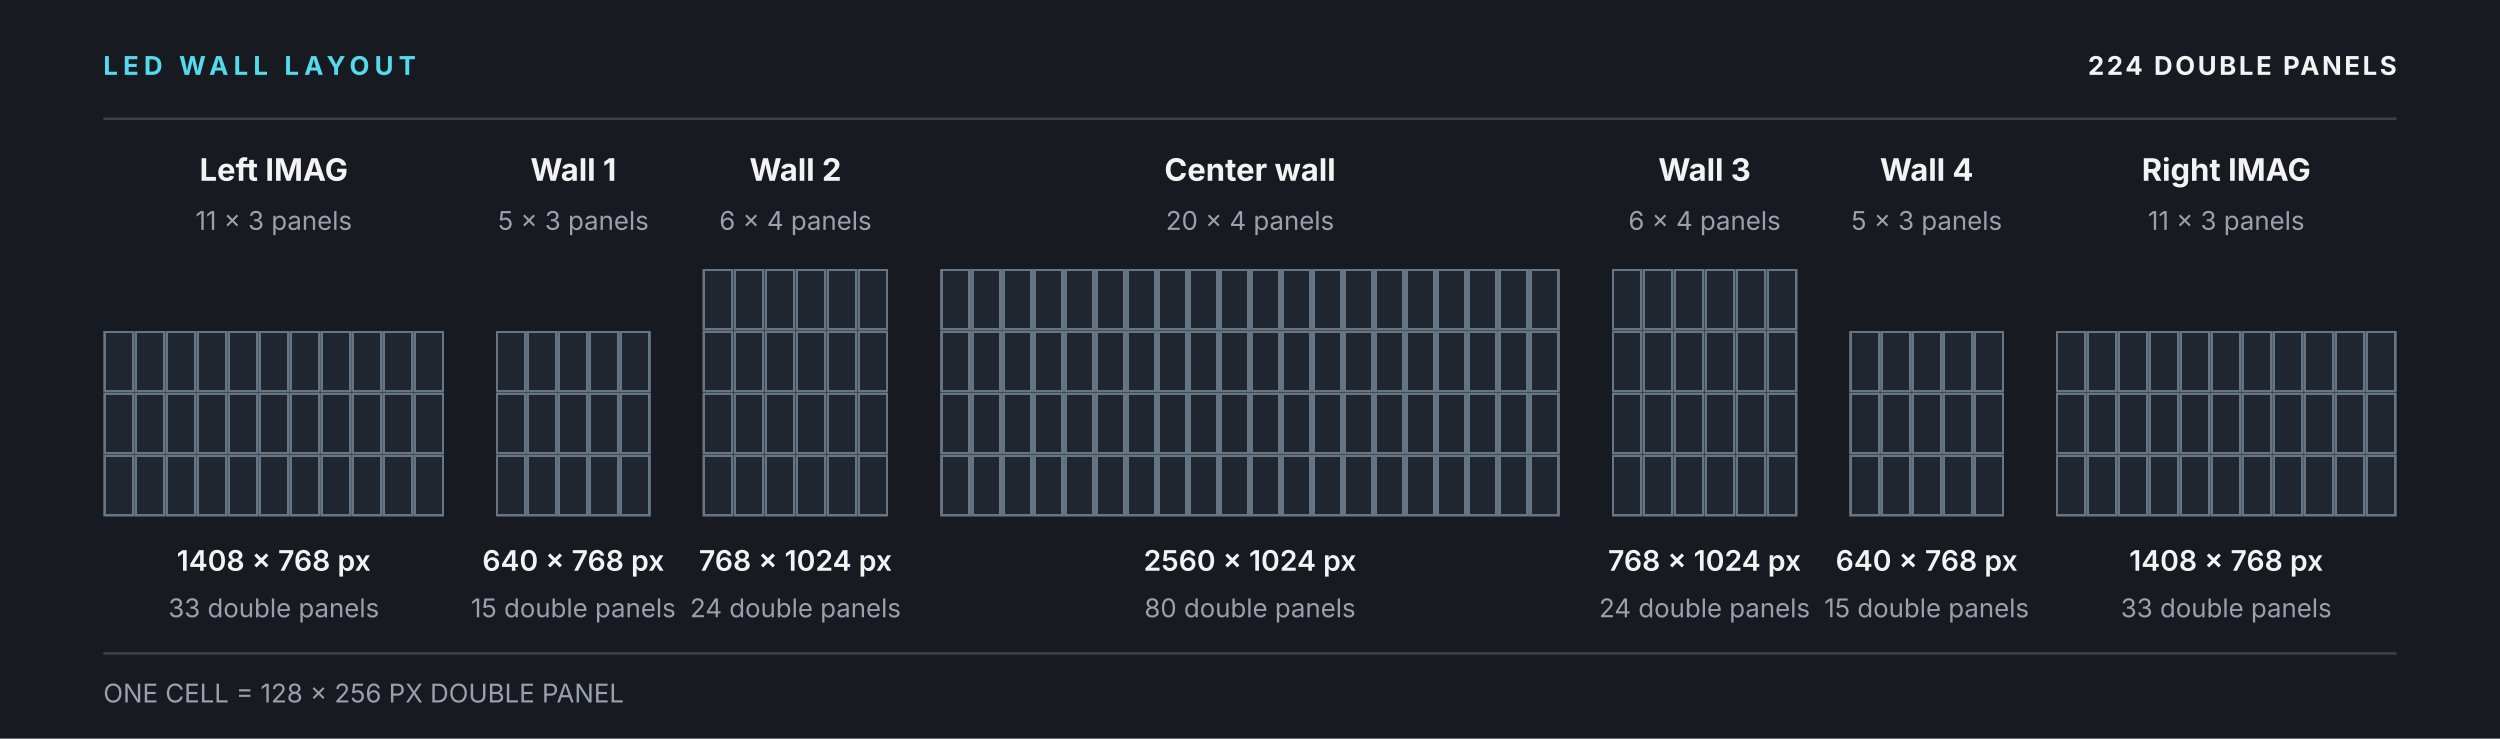
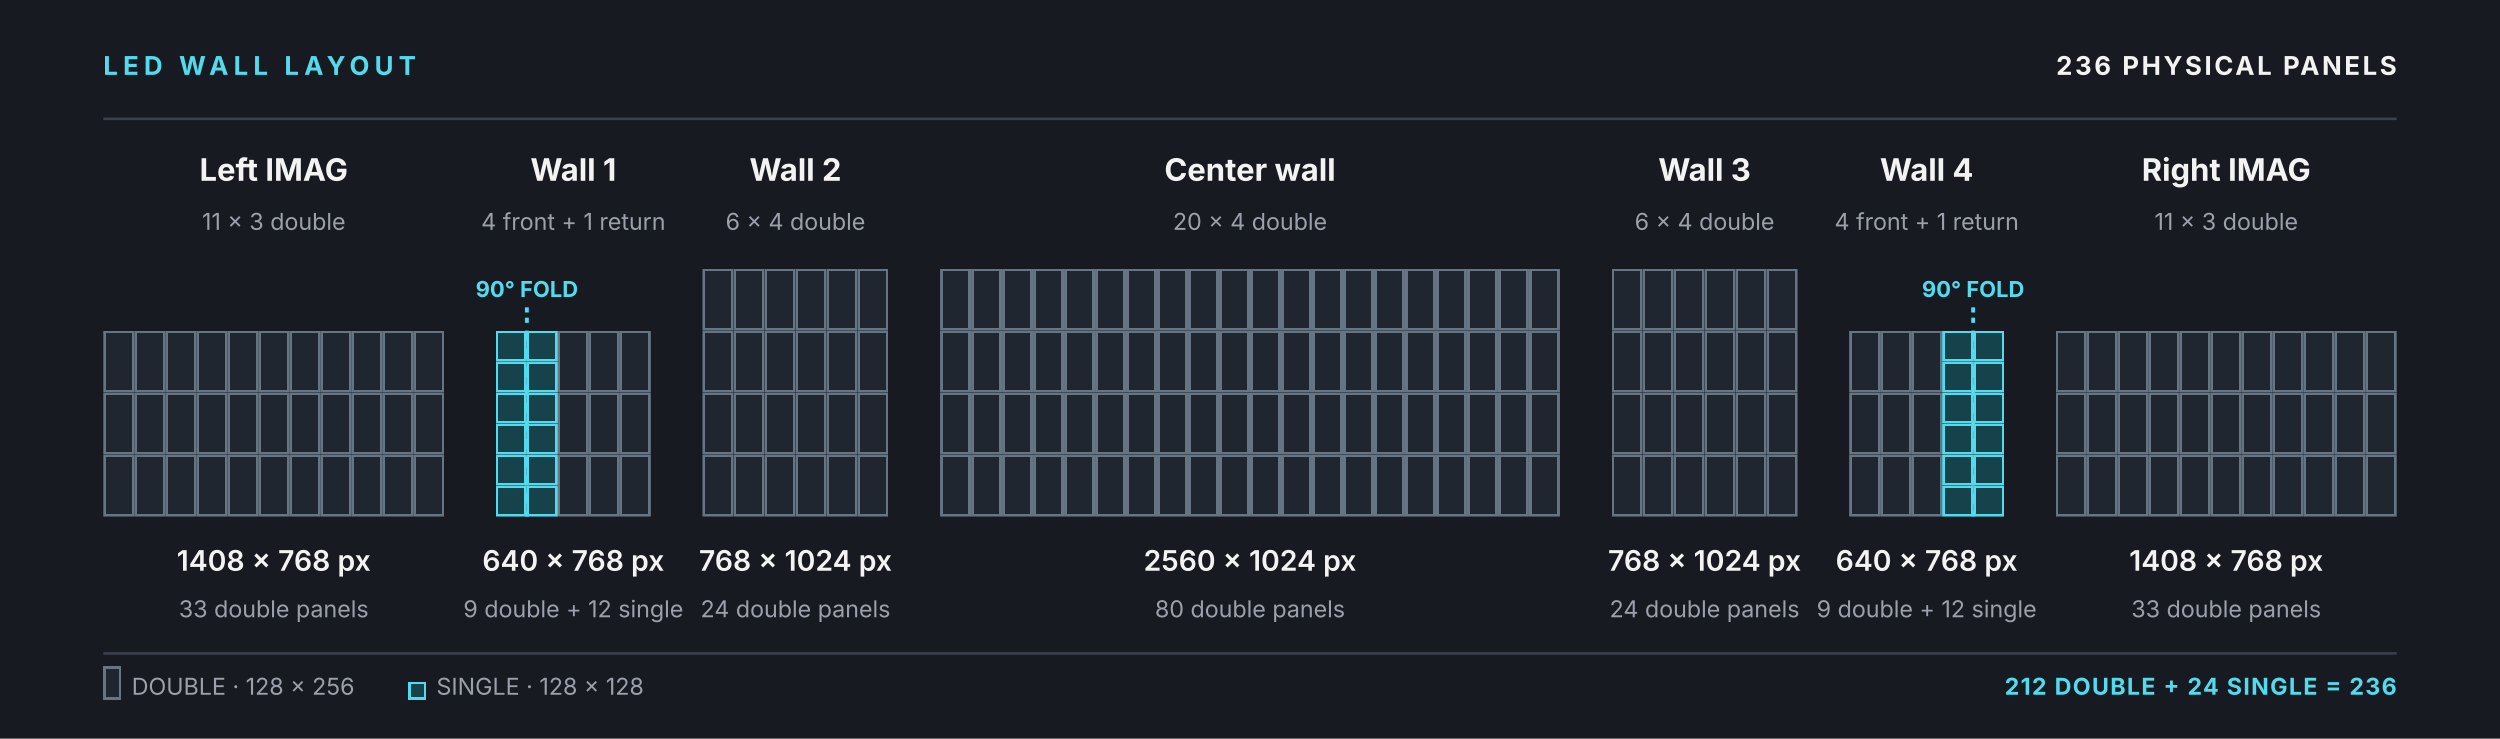
<svg xmlns="http://www.w3.org/2000/svg" width="968" height="286" viewBox="0 0 968 286" role="img" aria-labelledby="title description">
  <rect width="968" height="286" fill="#171a21" />
  <g font-family="system-ui, -apple-system, BlinkMacSystemFont, 'Segoe UI', sans-serif">
    <text x="40" y="29" fill="#53daec" font-size="10" font-weight="700" letter-spacing="2">LED WALL LAYOUT</text>
-     <text x="928" y="29" fill="#f3f3f3" font-size="10" font-weight="700" letter-spacing="1" text-anchor="end">224 DOUBLE PANELS</text>
+     <text x="928" y="29" fill="#f3f3f3" font-size="10" font-weight="700" letter-spacing="1" text-anchor="end">236 PHYSICAL PANELS</text>
    <path d="M40 46H928" fill="none" stroke="#3a404d" />
  </g>
  <defs>
    <symbol id="double-panel" viewBox="0 0 12 24">
      <rect x="0.5" y="0.5" width="11" height="23" fill="#202630" stroke="#667584" stroke-width="1" shape-rendering="crispEdges" />
    </symbol>
+     <symbol id="single-panel" viewBox="0 0 12 12">
+       <rect x="0.5" y="0.5" width="11" height="11" fill="#16434b" stroke="#53daec" stroke-width="1" shape-rendering="crispEdges" />
+     </symbol>
  </defs>
-   <g aria-label="Left IMAG, 11 columns by 3 rows, 1408 × 768 px, 33 double panels">
+   <g aria-label="Left IMAG, 11 columns by 3 rows, 1408 × 768 px, 33 double panels.">
    <text x="106" y="70" fill="#f3f3f3" font-family="system-ui, -apple-system, BlinkMacSystemFont, 'Segoe UI', sans-serif" font-size="12" font-weight="700" text-anchor="middle">Left IMAG</text>
-     <text x="106" y="89" fill="#9aa0ac" font-family="system-ui, -apple-system, BlinkMacSystemFont, 'Segoe UI', sans-serif" font-size="10" text-anchor="middle">11 × 3 panels</text>
+     <text x="106" y="89" fill="#9aa0ac" font-family="system-ui, -apple-system, BlinkMacSystemFont, 'Segoe UI', sans-serif" font-size="9" text-anchor="middle">11 × 3 double</text>
    <use href="#double-panel" x="40" y="128" width="12" height="24" />
+     <use href="#double-panel" x="40" y="152" width="12" height="24" />
+     <use href="#double-panel" x="40" y="176" width="12" height="24" />
    <use href="#double-panel" x="52" y="128" width="12" height="24" />
+     <use href="#double-panel" x="52" y="152" width="12" height="24" />
+     <use href="#double-panel" x="52" y="176" width="12" height="24" />
    <use href="#double-panel" x="64" y="128" width="12" height="24" />
+     <use href="#double-panel" x="64" y="152" width="12" height="24" />
+     <use href="#double-panel" x="64" y="176" width="12" height="24" />
    <use href="#double-panel" x="76" y="128" width="12" height="24" />
+     <use href="#double-panel" x="76" y="152" width="12" height="24" />
+     <use href="#double-panel" x="76" y="176" width="12" height="24" />
    <use href="#double-panel" x="88" y="128" width="12" height="24" />
+     <use href="#double-panel" x="88" y="152" width="12" height="24" />
+     <use href="#double-panel" x="88" y="176" width="12" height="24" />
    <use href="#double-panel" x="100" y="128" width="12" height="24" />
+     <use href="#double-panel" x="100" y="152" width="12" height="24" />
+     <use href="#double-panel" x="100" y="176" width="12" height="24" />
    <use href="#double-panel" x="112" y="128" width="12" height="24" />
+     <use href="#double-panel" x="112" y="152" width="12" height="24" />
+     <use href="#double-panel" x="112" y="176" width="12" height="24" />
    <use href="#double-panel" x="124" y="128" width="12" height="24" />
+     <use href="#double-panel" x="124" y="152" width="12" height="24" />
+     <use href="#double-panel" x="124" y="176" width="12" height="24" />
    <use href="#double-panel" x="136" y="128" width="12" height="24" />
+     <use href="#double-panel" x="136" y="152" width="12" height="24" />
+     <use href="#double-panel" x="136" y="176" width="12" height="24" />
    <use href="#double-panel" x="148" y="128" width="12" height="24" />
+     <use href="#double-panel" x="148" y="152" width="12" height="24" />
+     <use href="#double-panel" x="148" y="176" width="12" height="24" />
    <use href="#double-panel" x="160" y="128" width="12" height="24" />
-     <use href="#double-panel" x="40" y="152" width="12" height="24" />
-     <use href="#double-panel" x="52" y="152" width="12" height="24" />
-     <use href="#double-panel" x="64" y="152" width="12" height="24" />
-     <use href="#double-panel" x="76" y="152" width="12" height="24" />
-     <use href="#double-panel" x="88" y="152" width="12" height="24" />
-     <use href="#double-panel" x="100" y="152" width="12" height="24" />
-     <use href="#double-panel" x="112" y="152" width="12" height="24" />
-     <use href="#double-panel" x="124" y="152" width="12" height="24" />
-     <use href="#double-panel" x="136" y="152" width="12" height="24" />
-     <use href="#double-panel" x="148" y="152" width="12" height="24" />
    <use href="#double-panel" x="160" y="152" width="12" height="24" />
-     <use href="#double-panel" x="40" y="176" width="12" height="24" />
-     <use href="#double-panel" x="52" y="176" width="12" height="24" />
-     <use href="#double-panel" x="64" y="176" width="12" height="24" />
-     <use href="#double-panel" x="76" y="176" width="12" height="24" />
-     <use href="#double-panel" x="88" y="176" width="12" height="24" />
-     <use href="#double-panel" x="100" y="176" width="12" height="24" />
-     <use href="#double-panel" x="112" y="176" width="12" height="24" />
-     <use href="#double-panel" x="124" y="176" width="12" height="24" />
-     <use href="#double-panel" x="136" y="176" width="12" height="24" />
-     <use href="#double-panel" x="148" y="176" width="12" height="24" />
    <use href="#double-panel" x="160" y="176" width="12" height="24" />
    <text x="106" y="221" fill="#f3f3f3" font-family="system-ui, -apple-system, BlinkMacSystemFont, 'Segoe UI', sans-serif" font-size="11" font-weight="600" text-anchor="middle">1408 × 768 px</text>
-     <text x="106" y="239" fill="#9aa0ac" font-family="system-ui, -apple-system, BlinkMacSystemFont, 'Segoe UI', sans-serif" font-size="10" text-anchor="middle">33 double panels</text>
-   </g>
-   <g aria-label="Wall 1, 5 columns by 3 rows, 640 × 768 px, 15 double panels">
+     <text x="106" y="239" fill="#9aa0ac" font-family="system-ui, -apple-system, BlinkMacSystemFont, 'Segoe UI', sans-serif" font-size="9" text-anchor="middle">33 double panels</text>
+   </g>
+   <g aria-label="Wall 1, five columns, nine double panels and twelve single panels. Left 90 degree return in column 1; fold between columns 1 and 2.">
    <text x="222" y="70" fill="#f3f3f3" font-family="system-ui, -apple-system, BlinkMacSystemFont, 'Segoe UI', sans-serif" font-size="12" font-weight="700" text-anchor="middle">Wall 1</text>
-     <text x="222" y="89" fill="#9aa0ac" font-family="system-ui, -apple-system, BlinkMacSystemFont, 'Segoe UI', sans-serif" font-size="10" text-anchor="middle">5 × 3 panels</text>
-     <use href="#double-panel" x="192" y="128" width="12" height="24" />
-     <use href="#double-panel" x="204" y="128" width="12" height="24" />
+     <text x="222" y="89" fill="#9aa0ac" font-family="system-ui, -apple-system, BlinkMacSystemFont, 'Segoe UI', sans-serif" font-size="9" text-anchor="middle">4 front + 1 return</text>
+     <text x="204" y="115" fill="#53daec" font-family="system-ui, -apple-system, BlinkMacSystemFont, 'Segoe UI', sans-serif" font-size="8.5" font-weight="700" text-anchor="middle">90° FOLD</text>
+     <path d="M204 119V127" fill="none" stroke="#53daec" stroke-width="1.5" stroke-dasharray="2 2" />
+     <use href="#single-panel" x="192" y="128" width="12" height="12" />
+     <use href="#single-panel" x="192" y="140" width="12" height="12" />
+     <use href="#single-panel" x="192" y="152" width="12" height="12" />
+     <use href="#single-panel" x="192" y="164" width="12" height="12" />
+     <use href="#single-panel" x="192" y="176" width="12" height="12" />
+     <use href="#single-panel" x="192" y="188" width="12" height="12" />
+     <use href="#single-panel" x="204" y="128" width="12" height="12" />
+     <use href="#single-panel" x="204" y="140" width="12" height="12" />
+     <use href="#single-panel" x="204" y="152" width="12" height="12" />
+     <use href="#single-panel" x="204" y="164" width="12" height="12" />
+     <use href="#single-panel" x="204" y="176" width="12" height="12" />
+     <use href="#single-panel" x="204" y="188" width="12" height="12" />
    <use href="#double-panel" x="216" y="128" width="12" height="24" />
+     <use href="#double-panel" x="216" y="152" width="12" height="24" />
+     <use href="#double-panel" x="216" y="176" width="12" height="24" />
    <use href="#double-panel" x="228" y="128" width="12" height="24" />
+     <use href="#double-panel" x="228" y="152" width="12" height="24" />
+     <use href="#double-panel" x="228" y="176" width="12" height="24" />
    <use href="#double-panel" x="240" y="128" width="12" height="24" />
-     <use href="#double-panel" x="192" y="152" width="12" height="24" />
-     <use href="#double-panel" x="204" y="152" width="12" height="24" />
-     <use href="#double-panel" x="216" y="152" width="12" height="24" />
-     <use href="#double-panel" x="228" y="152" width="12" height="24" />
    <use href="#double-panel" x="240" y="152" width="12" height="24" />
-     <use href="#double-panel" x="192" y="176" width="12" height="24" />
-     <use href="#double-panel" x="204" y="176" width="12" height="24" />
-     <use href="#double-panel" x="216" y="176" width="12" height="24" />
-     <use href="#double-panel" x="228" y="176" width="12" height="24" />
    <use href="#double-panel" x="240" y="176" width="12" height="24" />
+     <path d="M204 128V200" fill="none" stroke="#53daec" stroke-width="1.5" stroke-dasharray="4 3" />
    <text x="222" y="221" fill="#f3f3f3" font-family="system-ui, -apple-system, BlinkMacSystemFont, 'Segoe UI', sans-serif" font-size="11" font-weight="600" text-anchor="middle">640 × 768 px</text>
-     <text x="222" y="239" fill="#9aa0ac" font-family="system-ui, -apple-system, BlinkMacSystemFont, 'Segoe UI', sans-serif" font-size="10" text-anchor="middle">15 double panels</text>
-   </g>
-   <g aria-label="Wall 2, 6 columns by 4 rows, 768 × 1024 px, 24 double panels">
+     <text x="222" y="239" fill="#9aa0ac" font-family="system-ui, -apple-system, BlinkMacSystemFont, 'Segoe UI', sans-serif" font-size="9" text-anchor="middle">9 double + 12 single</text>
+   </g>
+   <g aria-label="Wall 2, 6 columns by 4 rows, 768 × 1024 px, 24 double panels.">
    <text x="308" y="70" fill="#f3f3f3" font-family="system-ui, -apple-system, BlinkMacSystemFont, 'Segoe UI', sans-serif" font-size="12" font-weight="700" text-anchor="middle">Wall 2</text>
-     <text x="308" y="89" fill="#9aa0ac" font-family="system-ui, -apple-system, BlinkMacSystemFont, 'Segoe UI', sans-serif" font-size="10" text-anchor="middle">6 × 4 panels</text>
+     <text x="308" y="89" fill="#9aa0ac" font-family="system-ui, -apple-system, BlinkMacSystemFont, 'Segoe UI', sans-serif" font-size="9" text-anchor="middle">6 × 4 double</text>
    <use href="#double-panel" x="272" y="104" width="12" height="24" />
+     <use href="#double-panel" x="272" y="128" width="12" height="24" />
+     <use href="#double-panel" x="272" y="152" width="12" height="24" />
+     <use href="#double-panel" x="272" y="176" width="12" height="24" />
    <use href="#double-panel" x="284" y="104" width="12" height="24" />
+     <use href="#double-panel" x="284" y="128" width="12" height="24" />
+     <use href="#double-panel" x="284" y="152" width="12" height="24" />
+     <use href="#double-panel" x="284" y="176" width="12" height="24" />
    <use href="#double-panel" x="296" y="104" width="12" height="24" />
+     <use href="#double-panel" x="296" y="128" width="12" height="24" />
+     <use href="#double-panel" x="296" y="152" width="12" height="24" />
+     <use href="#double-panel" x="296" y="176" width="12" height="24" />
    <use href="#double-panel" x="308" y="104" width="12" height="24" />
+     <use href="#double-panel" x="308" y="128" width="12" height="24" />
+     <use href="#double-panel" x="308" y="152" width="12" height="24" />
+     <use href="#double-panel" x="308" y="176" width="12" height="24" />
    <use href="#double-panel" x="320" y="104" width="12" height="24" />
+     <use href="#double-panel" x="320" y="128" width="12" height="24" />
+     <use href="#double-panel" x="320" y="152" width="12" height="24" />
+     <use href="#double-panel" x="320" y="176" width="12" height="24" />
    <use href="#double-panel" x="332" y="104" width="12" height="24" />
-     <use href="#double-panel" x="272" y="128" width="12" height="24" />
-     <use href="#double-panel" x="284" y="128" width="12" height="24" />
-     <use href="#double-panel" x="296" y="128" width="12" height="24" />
-     <use href="#double-panel" x="308" y="128" width="12" height="24" />
-     <use href="#double-panel" x="320" y="128" width="12" height="24" />
    <use href="#double-panel" x="332" y="128" width="12" height="24" />
-     <use href="#double-panel" x="272" y="152" width="12" height="24" />
-     <use href="#double-panel" x="284" y="152" width="12" height="24" />
-     <use href="#double-panel" x="296" y="152" width="12" height="24" />
-     <use href="#double-panel" x="308" y="152" width="12" height="24" />
-     <use href="#double-panel" x="320" y="152" width="12" height="24" />
    <use href="#double-panel" x="332" y="152" width="12" height="24" />
-     <use href="#double-panel" x="272" y="176" width="12" height="24" />
-     <use href="#double-panel" x="284" y="176" width="12" height="24" />
-     <use href="#double-panel" x="296" y="176" width="12" height="24" />
-     <use href="#double-panel" x="308" y="176" width="12" height="24" />
-     <use href="#double-panel" x="320" y="176" width="12" height="24" />
    <use href="#double-panel" x="332" y="176" width="12" height="24" />
    <text x="308" y="221" fill="#f3f3f3" font-family="system-ui, -apple-system, BlinkMacSystemFont, 'Segoe UI', sans-serif" font-size="11" font-weight="600" text-anchor="middle">768 × 1024 px</text>
-     <text x="308" y="239" fill="#9aa0ac" font-family="system-ui, -apple-system, BlinkMacSystemFont, 'Segoe UI', sans-serif" font-size="10" text-anchor="middle">24 double panels</text>
-   </g>
-   <g aria-label="Center wall, 20 columns by 4 rows, 2560 × 1024 px, 80 double panels">
+     <text x="308" y="239" fill="#9aa0ac" font-family="system-ui, -apple-system, BlinkMacSystemFont, 'Segoe UI', sans-serif" font-size="9" text-anchor="middle">24 double panels</text>
+   </g>
+   <g aria-label="Center wall, 20 columns by 4 rows, 2560 × 1024 px, 80 double panels.">
    <text x="484" y="70" fill="#f3f3f3" font-family="system-ui, -apple-system, BlinkMacSystemFont, 'Segoe UI', sans-serif" font-size="12" font-weight="700" text-anchor="middle">Center wall</text>
-     <text x="484" y="89" fill="#9aa0ac" font-family="system-ui, -apple-system, BlinkMacSystemFont, 'Segoe UI', sans-serif" font-size="10" text-anchor="middle">20 × 4 panels</text>
+     <text x="484" y="89" fill="#9aa0ac" font-family="system-ui, -apple-system, BlinkMacSystemFont, 'Segoe UI', sans-serif" font-size="9" text-anchor="middle">20 × 4 double</text>
    <use href="#double-panel" x="364" y="104" width="12" height="24" />
+     <use href="#double-panel" x="364" y="128" width="12" height="24" />
+     <use href="#double-panel" x="364" y="152" width="12" height="24" />
+     <use href="#double-panel" x="364" y="176" width="12" height="24" />
    <use href="#double-panel" x="376" y="104" width="12" height="24" />
+     <use href="#double-panel" x="376" y="128" width="12" height="24" />
+     <use href="#double-panel" x="376" y="152" width="12" height="24" />
+     <use href="#double-panel" x="376" y="176" width="12" height="24" />
    <use href="#double-panel" x="388" y="104" width="12" height="24" />
+     <use href="#double-panel" x="388" y="128" width="12" height="24" />
+     <use href="#double-panel" x="388" y="152" width="12" height="24" />
+     <use href="#double-panel" x="388" y="176" width="12" height="24" />
    <use href="#double-panel" x="400" y="104" width="12" height="24" />
+     <use href="#double-panel" x="400" y="128" width="12" height="24" />
+     <use href="#double-panel" x="400" y="152" width="12" height="24" />
+     <use href="#double-panel" x="400" y="176" width="12" height="24" />
    <use href="#double-panel" x="412" y="104" width="12" height="24" />
+     <use href="#double-panel" x="412" y="128" width="12" height="24" />
+     <use href="#double-panel" x="412" y="152" width="12" height="24" />
+     <use href="#double-panel" x="412" y="176" width="12" height="24" />
    <use href="#double-panel" x="424" y="104" width="12" height="24" />
+     <use href="#double-panel" x="424" y="128" width="12" height="24" />
+     <use href="#double-panel" x="424" y="152" width="12" height="24" />
+     <use href="#double-panel" x="424" y="176" width="12" height="24" />
    <use href="#double-panel" x="436" y="104" width="12" height="24" />
+     <use href="#double-panel" x="436" y="128" width="12" height="24" />
+     <use href="#double-panel" x="436" y="152" width="12" height="24" />
+     <use href="#double-panel" x="436" y="176" width="12" height="24" />
    <use href="#double-panel" x="448" y="104" width="12" height="24" />
+     <use href="#double-panel" x="448" y="128" width="12" height="24" />
+     <use href="#double-panel" x="448" y="152" width="12" height="24" />
+     <use href="#double-panel" x="448" y="176" width="12" height="24" />
    <use href="#double-panel" x="460" y="104" width="12" height="24" />
+     <use href="#double-panel" x="460" y="128" width="12" height="24" />
+     <use href="#double-panel" x="460" y="152" width="12" height="24" />
+     <use href="#double-panel" x="460" y="176" width="12" height="24" />
    <use href="#double-panel" x="472" y="104" width="12" height="24" />
+     <use href="#double-panel" x="472" y="128" width="12" height="24" />
+     <use href="#double-panel" x="472" y="152" width="12" height="24" />
+     <use href="#double-panel" x="472" y="176" width="12" height="24" />
    <use href="#double-panel" x="484" y="104" width="12" height="24" />
+     <use href="#double-panel" x="484" y="128" width="12" height="24" />
+     <use href="#double-panel" x="484" y="152" width="12" height="24" />
+     <use href="#double-panel" x="484" y="176" width="12" height="24" />
    <use href="#double-panel" x="496" y="104" width="12" height="24" />
+     <use href="#double-panel" x="496" y="128" width="12" height="24" />
+     <use href="#double-panel" x="496" y="152" width="12" height="24" />
+     <use href="#double-panel" x="496" y="176" width="12" height="24" />
    <use href="#double-panel" x="508" y="104" width="12" height="24" />
+     <use href="#double-panel" x="508" y="128" width="12" height="24" />
+     <use href="#double-panel" x="508" y="152" width="12" height="24" />
+     <use href="#double-panel" x="508" y="176" width="12" height="24" />
    <use href="#double-panel" x="520" y="104" width="12" height="24" />
+     <use href="#double-panel" x="520" y="128" width="12" height="24" />
+     <use href="#double-panel" x="520" y="152" width="12" height="24" />
+     <use href="#double-panel" x="520" y="176" width="12" height="24" />
    <use href="#double-panel" x="532" y="104" width="12" height="24" />
+     <use href="#double-panel" x="532" y="128" width="12" height="24" />
+     <use href="#double-panel" x="532" y="152" width="12" height="24" />
+     <use href="#double-panel" x="532" y="176" width="12" height="24" />
    <use href="#double-panel" x="544" y="104" width="12" height="24" />
+     <use href="#double-panel" x="544" y="128" width="12" height="24" />
+     <use href="#double-panel" x="544" y="152" width="12" height="24" />
+     <use href="#double-panel" x="544" y="176" width="12" height="24" />
    <use href="#double-panel" x="556" y="104" width="12" height="24" />
+     <use href="#double-panel" x="556" y="128" width="12" height="24" />
+     <use href="#double-panel" x="556" y="152" width="12" height="24" />
+     <use href="#double-panel" x="556" y="176" width="12" height="24" />
    <use href="#double-panel" x="568" y="104" width="12" height="24" />
+     <use href="#double-panel" x="568" y="128" width="12" height="24" />
+     <use href="#double-panel" x="568" y="152" width="12" height="24" />
+     <use href="#double-panel" x="568" y="176" width="12" height="24" />
    <use href="#double-panel" x="580" y="104" width="12" height="24" />
+     <use href="#double-panel" x="580" y="128" width="12" height="24" />
+     <use href="#double-panel" x="580" y="152" width="12" height="24" />
+     <use href="#double-panel" x="580" y="176" width="12" height="24" />
    <use href="#double-panel" x="592" y="104" width="12" height="24" />
-     <use href="#double-panel" x="364" y="128" width="12" height="24" />
-     <use href="#double-panel" x="376" y="128" width="12" height="24" />
-     <use href="#double-panel" x="388" y="128" width="12" height="24" />
-     <use href="#double-panel" x="400" y="128" width="12" height="24" />
-     <use href="#double-panel" x="412" y="128" width="12" height="24" />
-     <use href="#double-panel" x="424" y="128" width="12" height="24" />
-     <use href="#double-panel" x="436" y="128" width="12" height="24" />
-     <use href="#double-panel" x="448" y="128" width="12" height="24" />
-     <use href="#double-panel" x="460" y="128" width="12" height="24" />
-     <use href="#double-panel" x="472" y="128" width="12" height="24" />
-     <use href="#double-panel" x="484" y="128" width="12" height="24" />
-     <use href="#double-panel" x="496" y="128" width="12" height="24" />
-     <use href="#double-panel" x="508" y="128" width="12" height="24" />
-     <use href="#double-panel" x="520" y="128" width="12" height="24" />
-     <use href="#double-panel" x="532" y="128" width="12" height="24" />
-     <use href="#double-panel" x="544" y="128" width="12" height="24" />
-     <use href="#double-panel" x="556" y="128" width="12" height="24" />
-     <use href="#double-panel" x="568" y="128" width="12" height="24" />
-     <use href="#double-panel" x="580" y="128" width="12" height="24" />
    <use href="#double-panel" x="592" y="128" width="12" height="24" />
-     <use href="#double-panel" x="364" y="152" width="12" height="24" />
-     <use href="#double-panel" x="376" y="152" width="12" height="24" />
-     <use href="#double-panel" x="388" y="152" width="12" height="24" />
-     <use href="#double-panel" x="400" y="152" width="12" height="24" />
-     <use href="#double-panel" x="412" y="152" width="12" height="24" />
-     <use href="#double-panel" x="424" y="152" width="12" height="24" />
-     <use href="#double-panel" x="436" y="152" width="12" height="24" />
-     <use href="#double-panel" x="448" y="152" width="12" height="24" />
-     <use href="#double-panel" x="460" y="152" width="12" height="24" />
-     <use href="#double-panel" x="472" y="152" width="12" height="24" />
-     <use href="#double-panel" x="484" y="152" width="12" height="24" />
-     <use href="#double-panel" x="496" y="152" width="12" height="24" />
-     <use href="#double-panel" x="508" y="152" width="12" height="24" />
-     <use href="#double-panel" x="520" y="152" width="12" height="24" />
-     <use href="#double-panel" x="532" y="152" width="12" height="24" />
-     <use href="#double-panel" x="544" y="152" width="12" height="24" />
-     <use href="#double-panel" x="556" y="152" width="12" height="24" />
-     <use href="#double-panel" x="568" y="152" width="12" height="24" />
-     <use href="#double-panel" x="580" y="152" width="12" height="24" />
    <use href="#double-panel" x="592" y="152" width="12" height="24" />
-     <use href="#double-panel" x="364" y="176" width="12" height="24" />
-     <use href="#double-panel" x="376" y="176" width="12" height="24" />
-     <use href="#double-panel" x="388" y="176" width="12" height="24" />
-     <use href="#double-panel" x="400" y="176" width="12" height="24" />
-     <use href="#double-panel" x="412" y="176" width="12" height="24" />
-     <use href="#double-panel" x="424" y="176" width="12" height="24" />
-     <use href="#double-panel" x="436" y="176" width="12" height="24" />
-     <use href="#double-panel" x="448" y="176" width="12" height="24" />
-     <use href="#double-panel" x="460" y="176" width="12" height="24" />
-     <use href="#double-panel" x="472" y="176" width="12" height="24" />
-     <use href="#double-panel" x="484" y="176" width="12" height="24" />
-     <use href="#double-panel" x="496" y="176" width="12" height="24" />
-     <use href="#double-panel" x="508" y="176" width="12" height="24" />
-     <use href="#double-panel" x="520" y="176" width="12" height="24" />
-     <use href="#double-panel" x="532" y="176" width="12" height="24" />
-     <use href="#double-panel" x="544" y="176" width="12" height="24" />
-     <use href="#double-panel" x="556" y="176" width="12" height="24" />
-     <use href="#double-panel" x="568" y="176" width="12" height="24" />
-     <use href="#double-panel" x="580" y="176" width="12" height="24" />
    <use href="#double-panel" x="592" y="176" width="12" height="24" />
    <text x="484" y="221" fill="#f3f3f3" font-family="system-ui, -apple-system, BlinkMacSystemFont, 'Segoe UI', sans-serif" font-size="11" font-weight="600" text-anchor="middle">2560 × 1024 px</text>
-     <text x="484" y="239" fill="#9aa0ac" font-family="system-ui, -apple-system, BlinkMacSystemFont, 'Segoe UI', sans-serif" font-size="10" text-anchor="middle">80 double panels</text>
-   </g>
-   <g aria-label="Wall 3, 6 columns by 4 rows, 768 × 1024 px, 24 double panels">
+     <text x="484" y="239" fill="#9aa0ac" font-family="system-ui, -apple-system, BlinkMacSystemFont, 'Segoe UI', sans-serif" font-size="9" text-anchor="middle">80 double panels</text>
+   </g>
+   <g aria-label="Wall 3, 6 columns by 4 rows, 768 × 1024 px, 24 double panels.">
    <text x="660" y="70" fill="#f3f3f3" font-family="system-ui, -apple-system, BlinkMacSystemFont, 'Segoe UI', sans-serif" font-size="12" font-weight="700" text-anchor="middle">Wall 3</text>
-     <text x="660" y="89" fill="#9aa0ac" font-family="system-ui, -apple-system, BlinkMacSystemFont, 'Segoe UI', sans-serif" font-size="10" text-anchor="middle">6 × 4 panels</text>
+     <text x="660" y="89" fill="#9aa0ac" font-family="system-ui, -apple-system, BlinkMacSystemFont, 'Segoe UI', sans-serif" font-size="9" text-anchor="middle">6 × 4 double</text>
    <use href="#double-panel" x="624" y="104" width="12" height="24" />
+     <use href="#double-panel" x="624" y="128" width="12" height="24" />
+     <use href="#double-panel" x="624" y="152" width="12" height="24" />
+     <use href="#double-panel" x="624" y="176" width="12" height="24" />
    <use href="#double-panel" x="636" y="104" width="12" height="24" />
+     <use href="#double-panel" x="636" y="128" width="12" height="24" />
+     <use href="#double-panel" x="636" y="152" width="12" height="24" />
+     <use href="#double-panel" x="636" y="176" width="12" height="24" />
    <use href="#double-panel" x="648" y="104" width="12" height="24" />
+     <use href="#double-panel" x="648" y="128" width="12" height="24" />
+     <use href="#double-panel" x="648" y="152" width="12" height="24" />
+     <use href="#double-panel" x="648" y="176" width="12" height="24" />
    <use href="#double-panel" x="660" y="104" width="12" height="24" />
+     <use href="#double-panel" x="660" y="128" width="12" height="24" />
+     <use href="#double-panel" x="660" y="152" width="12" height="24" />
+     <use href="#double-panel" x="660" y="176" width="12" height="24" />
    <use href="#double-panel" x="672" y="104" width="12" height="24" />
+     <use href="#double-panel" x="672" y="128" width="12" height="24" />
+     <use href="#double-panel" x="672" y="152" width="12" height="24" />
+     <use href="#double-panel" x="672" y="176" width="12" height="24" />
    <use href="#double-panel" x="684" y="104" width="12" height="24" />
-     <use href="#double-panel" x="624" y="128" width="12" height="24" />
-     <use href="#double-panel" x="636" y="128" width="12" height="24" />
-     <use href="#double-panel" x="648" y="128" width="12" height="24" />
-     <use href="#double-panel" x="660" y="128" width="12" height="24" />
-     <use href="#double-panel" x="672" y="128" width="12" height="24" />
    <use href="#double-panel" x="684" y="128" width="12" height="24" />
-     <use href="#double-panel" x="624" y="152" width="12" height="24" />
-     <use href="#double-panel" x="636" y="152" width="12" height="24" />
-     <use href="#double-panel" x="648" y="152" width="12" height="24" />
-     <use href="#double-panel" x="660" y="152" width="12" height="24" />
-     <use href="#double-panel" x="672" y="152" width="12" height="24" />
    <use href="#double-panel" x="684" y="152" width="12" height="24" />
-     <use href="#double-panel" x="624" y="176" width="12" height="24" />
-     <use href="#double-panel" x="636" y="176" width="12" height="24" />
-     <use href="#double-panel" x="648" y="176" width="12" height="24" />
-     <use href="#double-panel" x="660" y="176" width="12" height="24" />
-     <use href="#double-panel" x="672" y="176" width="12" height="24" />
    <use href="#double-panel" x="684" y="176" width="12" height="24" />
    <text x="660" y="221" fill="#f3f3f3" font-family="system-ui, -apple-system, BlinkMacSystemFont, 'Segoe UI', sans-serif" font-size="11" font-weight="600" text-anchor="middle">768 × 1024 px</text>
-     <text x="660" y="239" fill="#9aa0ac" font-family="system-ui, -apple-system, BlinkMacSystemFont, 'Segoe UI', sans-serif" font-size="10" text-anchor="middle">24 double panels</text>
-   </g>
-   <g aria-label="Wall 4, 5 columns by 3 rows, 640 × 768 px, 15 double panels">
+     <text x="660" y="239" fill="#9aa0ac" font-family="system-ui, -apple-system, BlinkMacSystemFont, 'Segoe UI', sans-serif" font-size="9" text-anchor="middle">24 double panels</text>
+   </g>
+   <g aria-label="Wall 4, five columns, nine double panels and twelve single panels. Right 90 degree return in column 5; fold between columns 4 and 5.">
    <text x="746" y="70" fill="#f3f3f3" font-family="system-ui, -apple-system, BlinkMacSystemFont, 'Segoe UI', sans-serif" font-size="12" font-weight="700" text-anchor="middle">Wall 4</text>
-     <text x="746" y="89" fill="#9aa0ac" font-family="system-ui, -apple-system, BlinkMacSystemFont, 'Segoe UI', sans-serif" font-size="10" text-anchor="middle">5 × 3 panels</text>
+     <text x="746" y="89" fill="#9aa0ac" font-family="system-ui, -apple-system, BlinkMacSystemFont, 'Segoe UI', sans-serif" font-size="9" text-anchor="middle">4 front + 1 return</text>
+     <text x="764" y="115" fill="#53daec" font-family="system-ui, -apple-system, BlinkMacSystemFont, 'Segoe UI', sans-serif" font-size="8.5" font-weight="700" text-anchor="middle">90° FOLD</text>
+     <path d="M764 119V127" fill="none" stroke="#53daec" stroke-width="1.5" stroke-dasharray="2 2" />
    <use href="#double-panel" x="716" y="128" width="12" height="24" />
+     <use href="#double-panel" x="716" y="152" width="12" height="24" />
+     <use href="#double-panel" x="716" y="176" width="12" height="24" />
    <use href="#double-panel" x="728" y="128" width="12" height="24" />
+     <use href="#double-panel" x="728" y="152" width="12" height="24" />
+     <use href="#double-panel" x="728" y="176" width="12" height="24" />
    <use href="#double-panel" x="740" y="128" width="12" height="24" />
-     <use href="#double-panel" x="752" y="128" width="12" height="24" />
-     <use href="#double-panel" x="764" y="128" width="12" height="24" />
-     <use href="#double-panel" x="716" y="152" width="12" height="24" />
-     <use href="#double-panel" x="728" y="152" width="12" height="24" />
    <use href="#double-panel" x="740" y="152" width="12" height="24" />
-     <use href="#double-panel" x="752" y="152" width="12" height="24" />
-     <use href="#double-panel" x="764" y="152" width="12" height="24" />
-     <use href="#double-panel" x="716" y="176" width="12" height="24" />
-     <use href="#double-panel" x="728" y="176" width="12" height="24" />
    <use href="#double-panel" x="740" y="176" width="12" height="24" />
-     <use href="#double-panel" x="752" y="176" width="12" height="24" />
-     <use href="#double-panel" x="764" y="176" width="12" height="24" />
+     <use href="#single-panel" x="752" y="128" width="12" height="12" />
+     <use href="#single-panel" x="752" y="140" width="12" height="12" />
+     <use href="#single-panel" x="752" y="152" width="12" height="12" />
+     <use href="#single-panel" x="752" y="164" width="12" height="12" />
+     <use href="#single-panel" x="752" y="176" width="12" height="12" />
+     <use href="#single-panel" x="752" y="188" width="12" height="12" />
+     <use href="#single-panel" x="764" y="128" width="12" height="12" />
+     <use href="#single-panel" x="764" y="140" width="12" height="12" />
+     <use href="#single-panel" x="764" y="152" width="12" height="12" />
+     <use href="#single-panel" x="764" y="164" width="12" height="12" />
+     <use href="#single-panel" x="764" y="176" width="12" height="12" />
+     <use href="#single-panel" x="764" y="188" width="12" height="12" />
+     <path d="M764 128V200" fill="none" stroke="#53daec" stroke-width="1.5" stroke-dasharray="4 3" />
    <text x="746" y="221" fill="#f3f3f3" font-family="system-ui, -apple-system, BlinkMacSystemFont, 'Segoe UI', sans-serif" font-size="11" font-weight="600" text-anchor="middle">640 × 768 px</text>
-     <text x="746" y="239" fill="#9aa0ac" font-family="system-ui, -apple-system, BlinkMacSystemFont, 'Segoe UI', sans-serif" font-size="10" text-anchor="middle">15 double panels</text>
-   </g>
-   <g aria-label="Right IMAG, 11 columns by 3 rows, 1408 × 768 px, 33 double panels">
+     <text x="746" y="239" fill="#9aa0ac" font-family="system-ui, -apple-system, BlinkMacSystemFont, 'Segoe UI', sans-serif" font-size="9" text-anchor="middle">9 double + 12 single</text>
+   </g>
+   <g aria-label="Right IMAG, 11 columns by 3 rows, 1408 × 768 px, 33 double panels.">
    <text x="862" y="70" fill="#f3f3f3" font-family="system-ui, -apple-system, BlinkMacSystemFont, 'Segoe UI', sans-serif" font-size="12" font-weight="700" text-anchor="middle">Right IMAG</text>
-     <text x="862" y="89" fill="#9aa0ac" font-family="system-ui, -apple-system, BlinkMacSystemFont, 'Segoe UI', sans-serif" font-size="10" text-anchor="middle">11 × 3 panels</text>
+     <text x="862" y="89" fill="#9aa0ac" font-family="system-ui, -apple-system, BlinkMacSystemFont, 'Segoe UI', sans-serif" font-size="9" text-anchor="middle">11 × 3 double</text>
    <use href="#double-panel" x="796" y="128" width="12" height="24" />
+     <use href="#double-panel" x="796" y="152" width="12" height="24" />
+     <use href="#double-panel" x="796" y="176" width="12" height="24" />
    <use href="#double-panel" x="808" y="128" width="12" height="24" />
+     <use href="#double-panel" x="808" y="152" width="12" height="24" />
+     <use href="#double-panel" x="808" y="176" width="12" height="24" />
    <use href="#double-panel" x="820" y="128" width="12" height="24" />
+     <use href="#double-panel" x="820" y="152" width="12" height="24" />
+     <use href="#double-panel" x="820" y="176" width="12" height="24" />
    <use href="#double-panel" x="832" y="128" width="12" height="24" />
+     <use href="#double-panel" x="832" y="152" width="12" height="24" />
+     <use href="#double-panel" x="832" y="176" width="12" height="24" />
    <use href="#double-panel" x="844" y="128" width="12" height="24" />
+     <use href="#double-panel" x="844" y="152" width="12" height="24" />
+     <use href="#double-panel" x="844" y="176" width="12" height="24" />
    <use href="#double-panel" x="856" y="128" width="12" height="24" />
+     <use href="#double-panel" x="856" y="152" width="12" height="24" />
+     <use href="#double-panel" x="856" y="176" width="12" height="24" />
    <use href="#double-panel" x="868" y="128" width="12" height="24" />
+     <use href="#double-panel" x="868" y="152" width="12" height="24" />
+     <use href="#double-panel" x="868" y="176" width="12" height="24" />
    <use href="#double-panel" x="880" y="128" width="12" height="24" />
+     <use href="#double-panel" x="880" y="152" width="12" height="24" />
+     <use href="#double-panel" x="880" y="176" width="12" height="24" />
    <use href="#double-panel" x="892" y="128" width="12" height="24" />
+     <use href="#double-panel" x="892" y="152" width="12" height="24" />
+     <use href="#double-panel" x="892" y="176" width="12" height="24" />
    <use href="#double-panel" x="904" y="128" width="12" height="24" />
+     <use href="#double-panel" x="904" y="152" width="12" height="24" />
+     <use href="#double-panel" x="904" y="176" width="12" height="24" />
    <use href="#double-panel" x="916" y="128" width="12" height="24" />
-     <use href="#double-panel" x="796" y="152" width="12" height="24" />
-     <use href="#double-panel" x="808" y="152" width="12" height="24" />
-     <use href="#double-panel" x="820" y="152" width="12" height="24" />
-     <use href="#double-panel" x="832" y="152" width="12" height="24" />
-     <use href="#double-panel" x="844" y="152" width="12" height="24" />
-     <use href="#double-panel" x="856" y="152" width="12" height="24" />
-     <use href="#double-panel" x="868" y="152" width="12" height="24" />
-     <use href="#double-panel" x="880" y="152" width="12" height="24" />
-     <use href="#double-panel" x="892" y="152" width="12" height="24" />
-     <use href="#double-panel" x="904" y="152" width="12" height="24" />
    <use href="#double-panel" x="916" y="152" width="12" height="24" />
-     <use href="#double-panel" x="796" y="176" width="12" height="24" />
-     <use href="#double-panel" x="808" y="176" width="12" height="24" />
-     <use href="#double-panel" x="820" y="176" width="12" height="24" />
-     <use href="#double-panel" x="832" y="176" width="12" height="24" />
-     <use href="#double-panel" x="844" y="176" width="12" height="24" />
-     <use href="#double-panel" x="856" y="176" width="12" height="24" />
-     <use href="#double-panel" x="868" y="176" width="12" height="24" />
-     <use href="#double-panel" x="880" y="176" width="12" height="24" />
-     <use href="#double-panel" x="892" y="176" width="12" height="24" />
-     <use href="#double-panel" x="904" y="176" width="12" height="24" />
    <use href="#double-panel" x="916" y="176" width="12" height="24" />
    <text x="862" y="221" fill="#f3f3f3" font-family="system-ui, -apple-system, BlinkMacSystemFont, 'Segoe UI', sans-serif" font-size="11" font-weight="600" text-anchor="middle">1408 × 768 px</text>
-     <text x="862" y="239" fill="#9aa0ac" font-family="system-ui, -apple-system, BlinkMacSystemFont, 'Segoe UI', sans-serif" font-size="10" text-anchor="middle">33 double panels</text>
+     <text x="862" y="239" fill="#9aa0ac" font-family="system-ui, -apple-system, BlinkMacSystemFont, 'Segoe UI', sans-serif" font-size="9" text-anchor="middle">33 double panels</text>
  </g>
  <path d="M40 253H928" fill="none" stroke="#3a404d" />
-   <text x="40" y="272" fill="#9aa0ac" font-family="system-ui, -apple-system, BlinkMacSystemFont, 'Segoe UI', sans-serif" font-size="10">ONE CELL = 128 × 256 PX DOUBLE PANEL</text>
+   <rect x="40.5" y="258.5" width="6" height="12" fill="#202630" stroke="#667584" stroke-width="1" shape-rendering="crispEdges" />
+   <text x="51" y="269" fill="#9aa0ac" font-family="system-ui, -apple-system, BlinkMacSystemFont, 'Segoe UI', sans-serif" font-size="9">DOUBLE · 128 × 256</text>
+   <rect x="158.5" y="264.5" width="6" height="6" fill="#16434b" stroke="#53daec" stroke-width="1" shape-rendering="crispEdges" />
+   <text x="169" y="269" fill="#9aa0ac" font-family="system-ui, -apple-system, BlinkMacSystemFont, 'Segoe UI', sans-serif" font-size="9">SINGLE · 128 × 128</text>
+   <text x="928" y="269" fill="#53daec" font-family="system-ui, -apple-system, BlinkMacSystemFont, 'Segoe UI', sans-serif" font-size="9" font-weight="700" letter-spacing="0.5" text-anchor="end">212 DOUBLE + 24 SINGLE = 236</text>
</svg>
